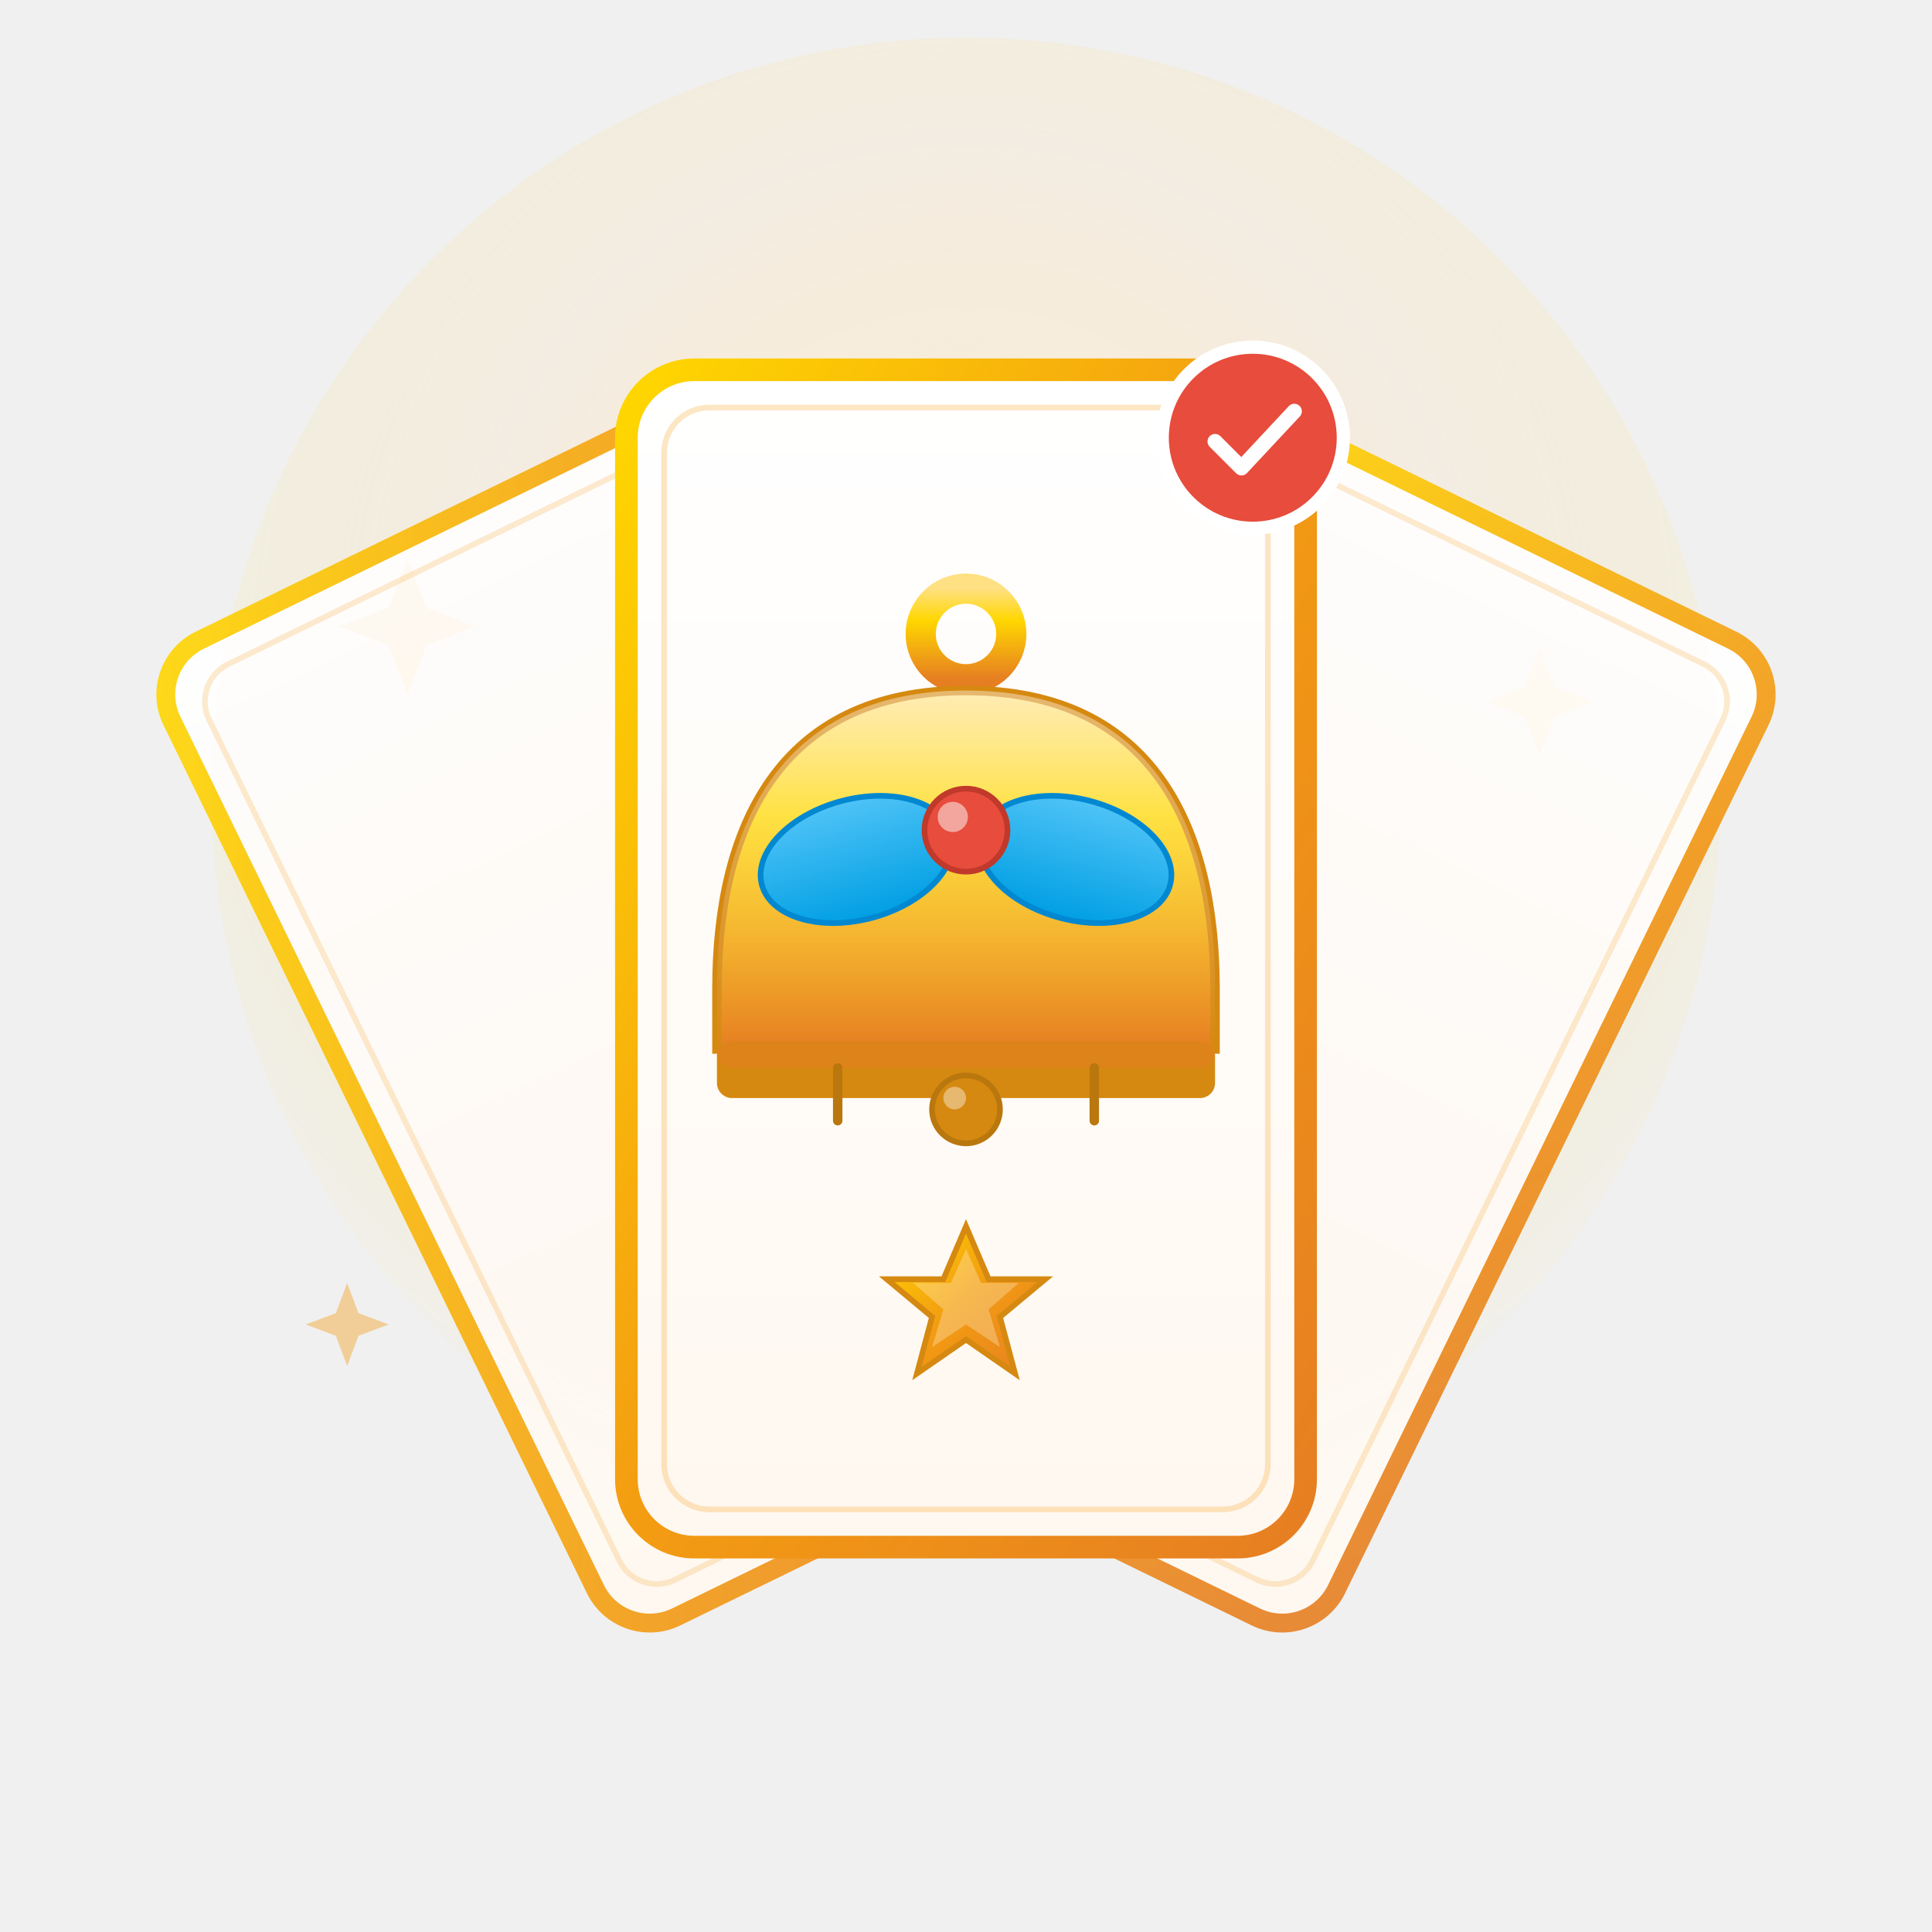
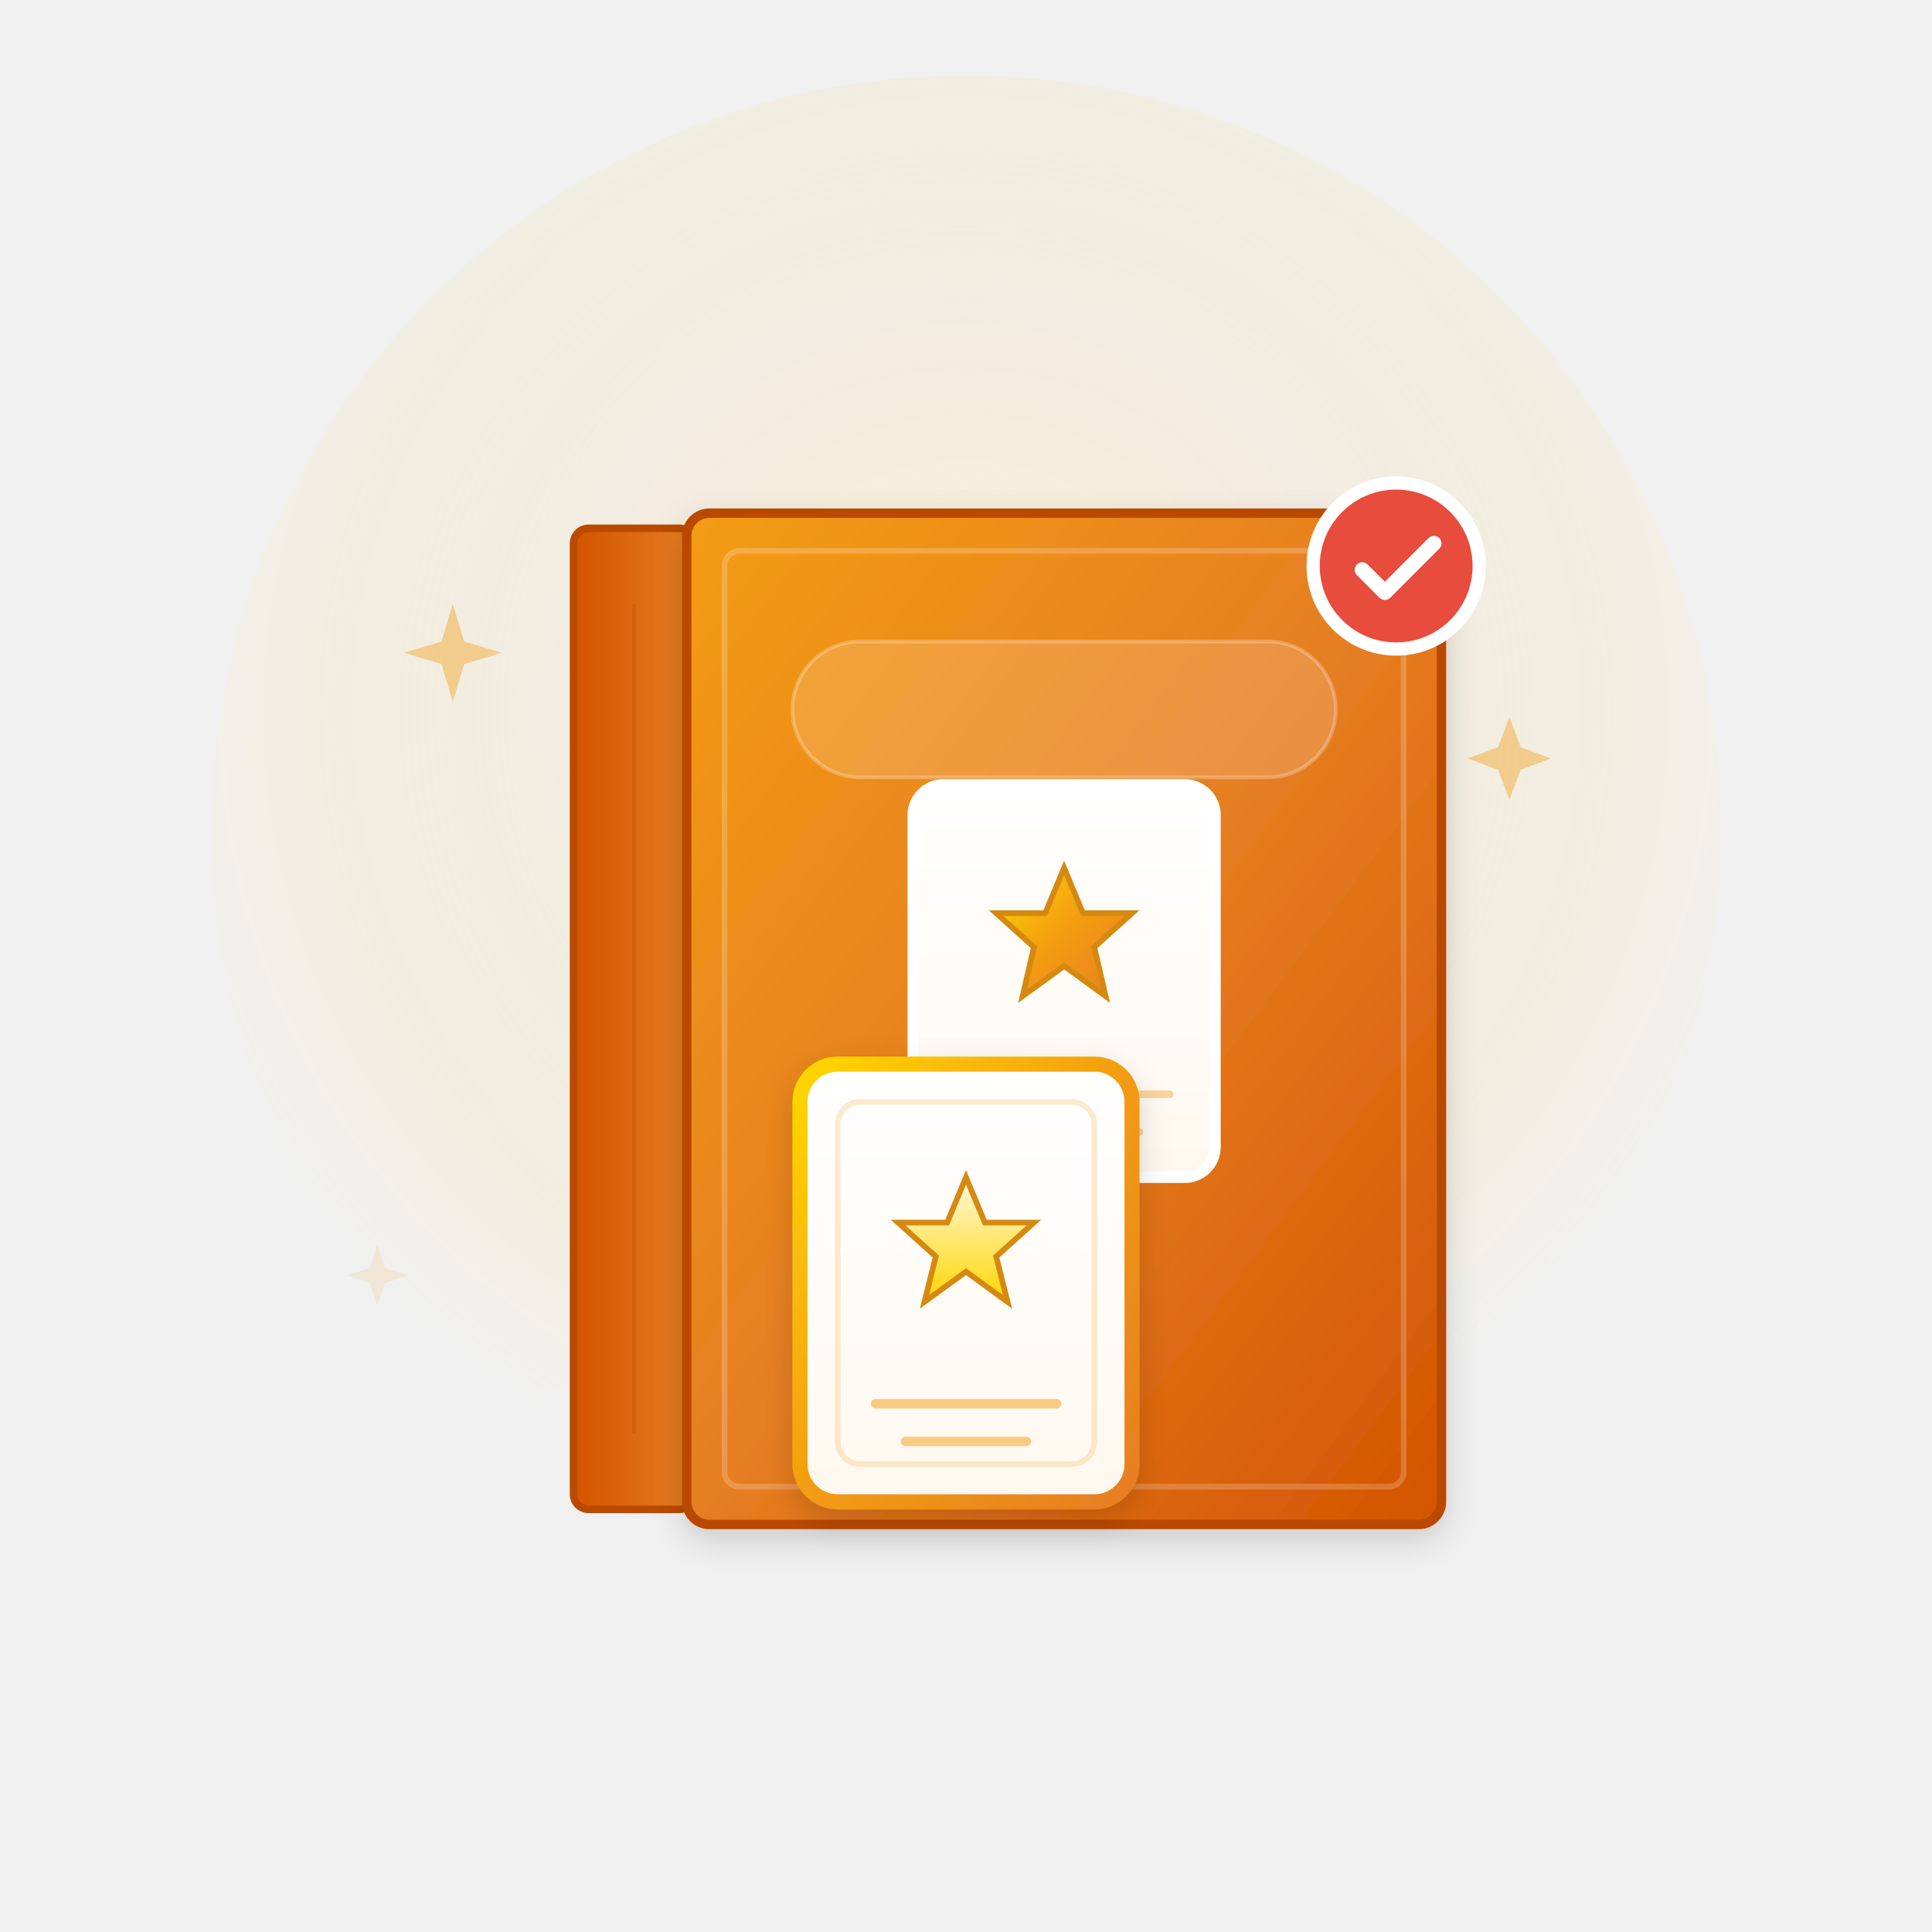
<svg xmlns="http://www.w3.org/2000/svg" viewBox="0 0 512 512">
  <defs>
    <linearGradient id="goldGrad" x1="0" y1="0" x2="1" y2="1">
      <stop offset="0%" stop-color="#FFD700" />
      <stop offset="50%" stop-color="#F39C12" />
      <stop offset="100%" stop-color="#E67E22" />
    </linearGradient>
    <linearGradient id="cardFace" x1="0" y1="0" x2="0" y2="1">
      <stop offset="0%" stop-color="#FFFFFF" />
      <stop offset="100%" stop-color="#FFF8F0" />
    </linearGradient>
-     <linearGradient id="bellGrad" x1="0" y1="0" x2="0" y2="1">
-       <stop offset="0%" stop-color="#FFE082" />
-       <stop offset="35%" stop-color="#FFD700" />
+     <linearGradient id="bookCover" x1="0" y1="0" x2="1" y2="1">
+       <stop offset="0%" stop-color="#F39C12" />
+       <stop offset="50%" stop-color="#E67E22" />
+       <stop offset="100%" stop-color="#D35400" />
+     </linearGradient>
+     <linearGradient id="spine" x1="0" y1="0" x2="1" y2="0">
+       <stop offset="0%" stop-color="#D35400" />
      <stop offset="100%" stop-color="#E67E22" />
    </linearGradient>
-     <linearGradient id="blueGrad" x1="0" y1="0" x2="0" y2="1">
-       <stop offset="0%" stop-color="#4FC3F7" />
-       <stop offset="100%" stop-color="#009FE3" />
+     <linearGradient id="starGrad" x1="0" y1="0" x2="0" y2="1">
+       <stop offset="0%" stop-color="#FFF8E1" />
+       <stop offset="100%" stop-color="#FFD700" />
    </linearGradient>
-     <linearGradient id="hl" x1="0" y1="0" x2="0" y2="1">
-       <stop offset="0%" stop-color="#FFFFFF" stop-opacity="0.4" />
-       <stop offset="100%" stop-color="#FFFFFF" stop-opacity="0" />
-     </linearGradient>
-     <radialGradient id="glow" cx="0.5" cy="0.4" r="0.62">
-       <stop offset="0%" stop-color="#FFF8E1" stop-opacity="0.85" />
-       <stop offset="55%" stop-color="#FFE0B2" stop-opacity="0.22" />
+     <radialGradient id="glow" cx="0.5" cy="0.42" r="0.55">
+       <stop offset="0%" stop-color="#FFF8E1" stop-opacity="0.8" />
+       <stop offset="50%" stop-color="#FFE0B2" stop-opacity="0.2" />
      <stop offset="100%" stop-color="#FFD700" stop-opacity="0" />
    </radialGradient>
+     <filter id="cardShadow" x="-10%" y="-10%" width="130%" height="130%">
+       <feDropShadow dx="0" dy="3" stdDeviation="4" flood-color="#000" flood-opacity="0.15" />
+     </filter>
  </defs>
-   <circle cx="256" cy="210" r="200" fill="url(#glow)" />
-   <g fill="#F39C12">
-     <path d="M 108 148 L 113 161 L 126 166 L 113 171 L 108 184 L 103 171 L 90 166 L 103 161 Z" opacity="0.55" />
-     <path d="M 408 172 L 412 182 L 422 186 L 412 190 L 408 200 L 404 190 L 394 186 L 404 182 Z" opacity="0.45" />
-     <path d="M 92 340 L 95 348 L 103 351 L 95 354 L 92 362 L 89 354 L 81 351 L 89 348 Z" opacity="0.4" />
-   </g>
-   <g transform="rotate(-26 256 440)">
-     <rect x="176" y="108" width="160" height="288" rx="16" fill="url(#cardFace)" stroke="url(#goldGrad)" stroke-width="5" opacity="0.9" />
-     <rect x="185" y="117" width="142" height="270" rx="11" fill="none" stroke="#F39C12" stroke-width="1.5" opacity="0.2" />
-   </g>
-   <g transform="rotate(26 256 440)">
-     <rect x="176" y="108" width="160" height="288" rx="16" fill="url(#cardFace)" stroke="url(#goldGrad)" stroke-width="5" opacity="0.9" />
-     <rect x="185" y="117" width="142" height="270" rx="11" fill="none" stroke="#F39C12" stroke-width="1.5" opacity="0.2" />
+   <circle cx="256" cy="220" r="200" fill="url(#glow)" />
+   <g fill="#F39C12" opacity="0.4">
+     <path d="M 120 160 L 123 170 L 133 173 L 123 176 L 120 186 L 117 176 L 107 173 L 117 170 Z" />
+     <path d="M 400 190 L 403 198 L 411 201 L 403 204 L 400 212 L 397 204 L 389 201 L 397 198 Z" />
+     <path d="M 100 330 L 102 336 L 108 338 L 102 340 L 100 346 L 98 340 L 92 338 L 98 336 Z" opacity="0.3" />
  </g>
  <g>
-     <rect x="166" y="98" width="180" height="312" rx="18" fill="url(#cardFace)" stroke="url(#goldGrad)" stroke-width="6" />
-     <rect x="176" y="108" width="160" height="292" rx="12" fill="none" stroke="#F39C12" stroke-width="1.5" opacity="0.25" />
-     <circle cx="256" cy="168" r="12" fill="none" stroke="url(#bellGrad)" stroke-width="8" />
-     <path d="M 256 183 C 206 183, 190 220, 190 262 L 190 278 L 322 278 L 322 262 C 322 220, 306 183, 256 183 Z" fill="url(#bellGrad)" stroke="#D68910" stroke-width="2.5" />
-     <path d="M 256 183 C 206 183, 190 220, 190 262 L 190 278 L 322 278 L 322 262 C 322 220, 306 183, 256 183 Z" fill="url(#hl)" />
-     <rect x="190" y="276" width="132" height="15" rx="4" fill="#D68910" />
-     <rect x="190" y="276" width="132" height="7" rx="4" fill="#E67E22" opacity="0.5" />
-     <line x1="222" y1="283" x2="222" y2="297" stroke="#B9770E" stroke-width="2.5" stroke-linecap="round" />
-     <line x1="290" y1="283" x2="290" y2="297" stroke="#B9770E" stroke-width="2.5" stroke-linecap="round" />
-     <circle cx="256" cy="294" r="9" fill="#D68910" stroke="#B9770E" stroke-width="1.5" />
-     <circle cx="253" cy="291" r="3" fill="#FFF" opacity="0.4" />
-     <g transform="translate(256, 220)">
-       <ellipse cx="-30" cy="0" rx="26" ry="16" fill="url(#blueGrad)" stroke="#0288D1" stroke-width="1.5" transform="rotate(-15)" />
-       <ellipse cx="30" cy="0" rx="26" ry="16" fill="url(#blueGrad)" stroke="#0288D1" stroke-width="1.5" transform="rotate(15)" />
-       <circle cx="0" cy="0" r="11" fill="#E74C3C" stroke="#C0392B" stroke-width="1.5" />
-       <circle cx="-3.5" cy="-3.5" r="4" fill="#FFF" opacity="0.5" />
-     </g>
-     <g transform="translate(256, 345)">
-       <path d="M 0 -20 L 6 -6 L 21 -6 L 9 4 L 13 19 L 0 10 L -13 19 L -9 4 L -21 -6 L -6 -6 Z" fill="url(#goldGrad)" stroke="#D68910" stroke-width="1.5" />
-       <path d="M 0 -14 L 4 -5 L 14 -5 L 6 2 L 9 12 L 0 6 L -9 12 L -6 2 L -14 -5 L -4 -5 Z" fill="#FFF8E1" opacity="0.3" />
+     <rect x="152" y="140" width="32" height="260" rx="4" fill="url(#spine)" stroke="#BA4A00" stroke-width="2" />
+     <line x1="168" y1="160" x2="168" y2="380" stroke="#BA4A00" stroke-width="1" opacity="0.3" />
+     <rect x="182" y="136" width="200" height="268" rx="6" fill="url(#bookCover)" stroke="#BA4A00" stroke-width="2.5" filter="url(#cardShadow)" />
+     <rect x="192" y="146" width="180" height="248" rx="4" fill="none" stroke="#FFF" stroke-width="1.5" opacity="0.2" />
+     <rect x="210" y="170" width="144" height="36" rx="18" fill="#FFF" opacity="0.15" />
+     <rect x="210" y="170" width="144" height="36" rx="18" fill="none" stroke="#FFF" stroke-width="1" opacity="0.25" />
+     <g transform="translate(282, 260)">
+       <rect x="-40" y="-52" width="80" height="104" rx="8" fill="url(#cardFace)" stroke="#FFF" stroke-width="3" />
+       <path d="M 0 -30 L 5 -18 L 18 -18 L 8 -9 L 11 4 L 0 -4 L -11 4 L -8 -9 L -18 -18 L -5 -18 Z" fill="url(#goldGrad)" stroke="#D68910" stroke-width="1.5" />
+       <line x1="-28" y1="30" x2="28" y2="30" stroke="#F39C12" stroke-width="2" stroke-linecap="round" opacity="0.4" />
+       <line x1="-20" y1="40" x2="20" y2="40" stroke="#F39C12" stroke-width="2" stroke-linecap="round" opacity="0.4" />
    </g>
  </g>
-   <g transform="translate(332, 116)">
-     <circle r="24" fill="#E74C3C" stroke="#FFFFFF" stroke-width="3.5" />
-     <path d="M -10 1 L -3 8 L 11 -7" fill="none" stroke="#FFFFFF" stroke-width="4" stroke-linecap="round" stroke-linejoin="round" />
+   <g transform="translate(256, 340)">
+     <rect x="-44" y="-58" width="88" height="116" rx="10" fill="url(#cardFace)" stroke="url(#goldGrad)" stroke-width="4" filter="url(#cardShadow)" />
+     <rect x="-34" y="-48" width="68" height="96" rx="6" fill="none" stroke="#F39C12" stroke-width="1.5" opacity="0.2" />
+     <path d="M 0 -28 L 5 -16 L 18 -16 L 8 -7 L 11 5 L 0 -3 L -11 5 L -8 -7 L -18 -16 L -5 -16 Z" fill="url(#starGrad)" stroke="#D68910" stroke-width="1.5" />
+     <line x1="-24" y1="32" x2="24" y2="32" stroke="#F39C12" stroke-width="2.5" stroke-linecap="round" opacity="0.5" />
+     <line x1="-16" y1="42" x2="16" y2="42" stroke="#F39C12" stroke-width="2.5" stroke-linecap="round" opacity="0.5" />
+   </g>
+   <g transform="translate(370, 150)">
+     <circle r="22" fill="#E74C3C" stroke="#FFFFFF" stroke-width="3.5" />
+     <path d="M -9 1 L -3 7 L 10 -6" fill="none" stroke="#FFFFFF" stroke-width="4" stroke-linecap="round" stroke-linejoin="round" />
  </g>
</svg>
